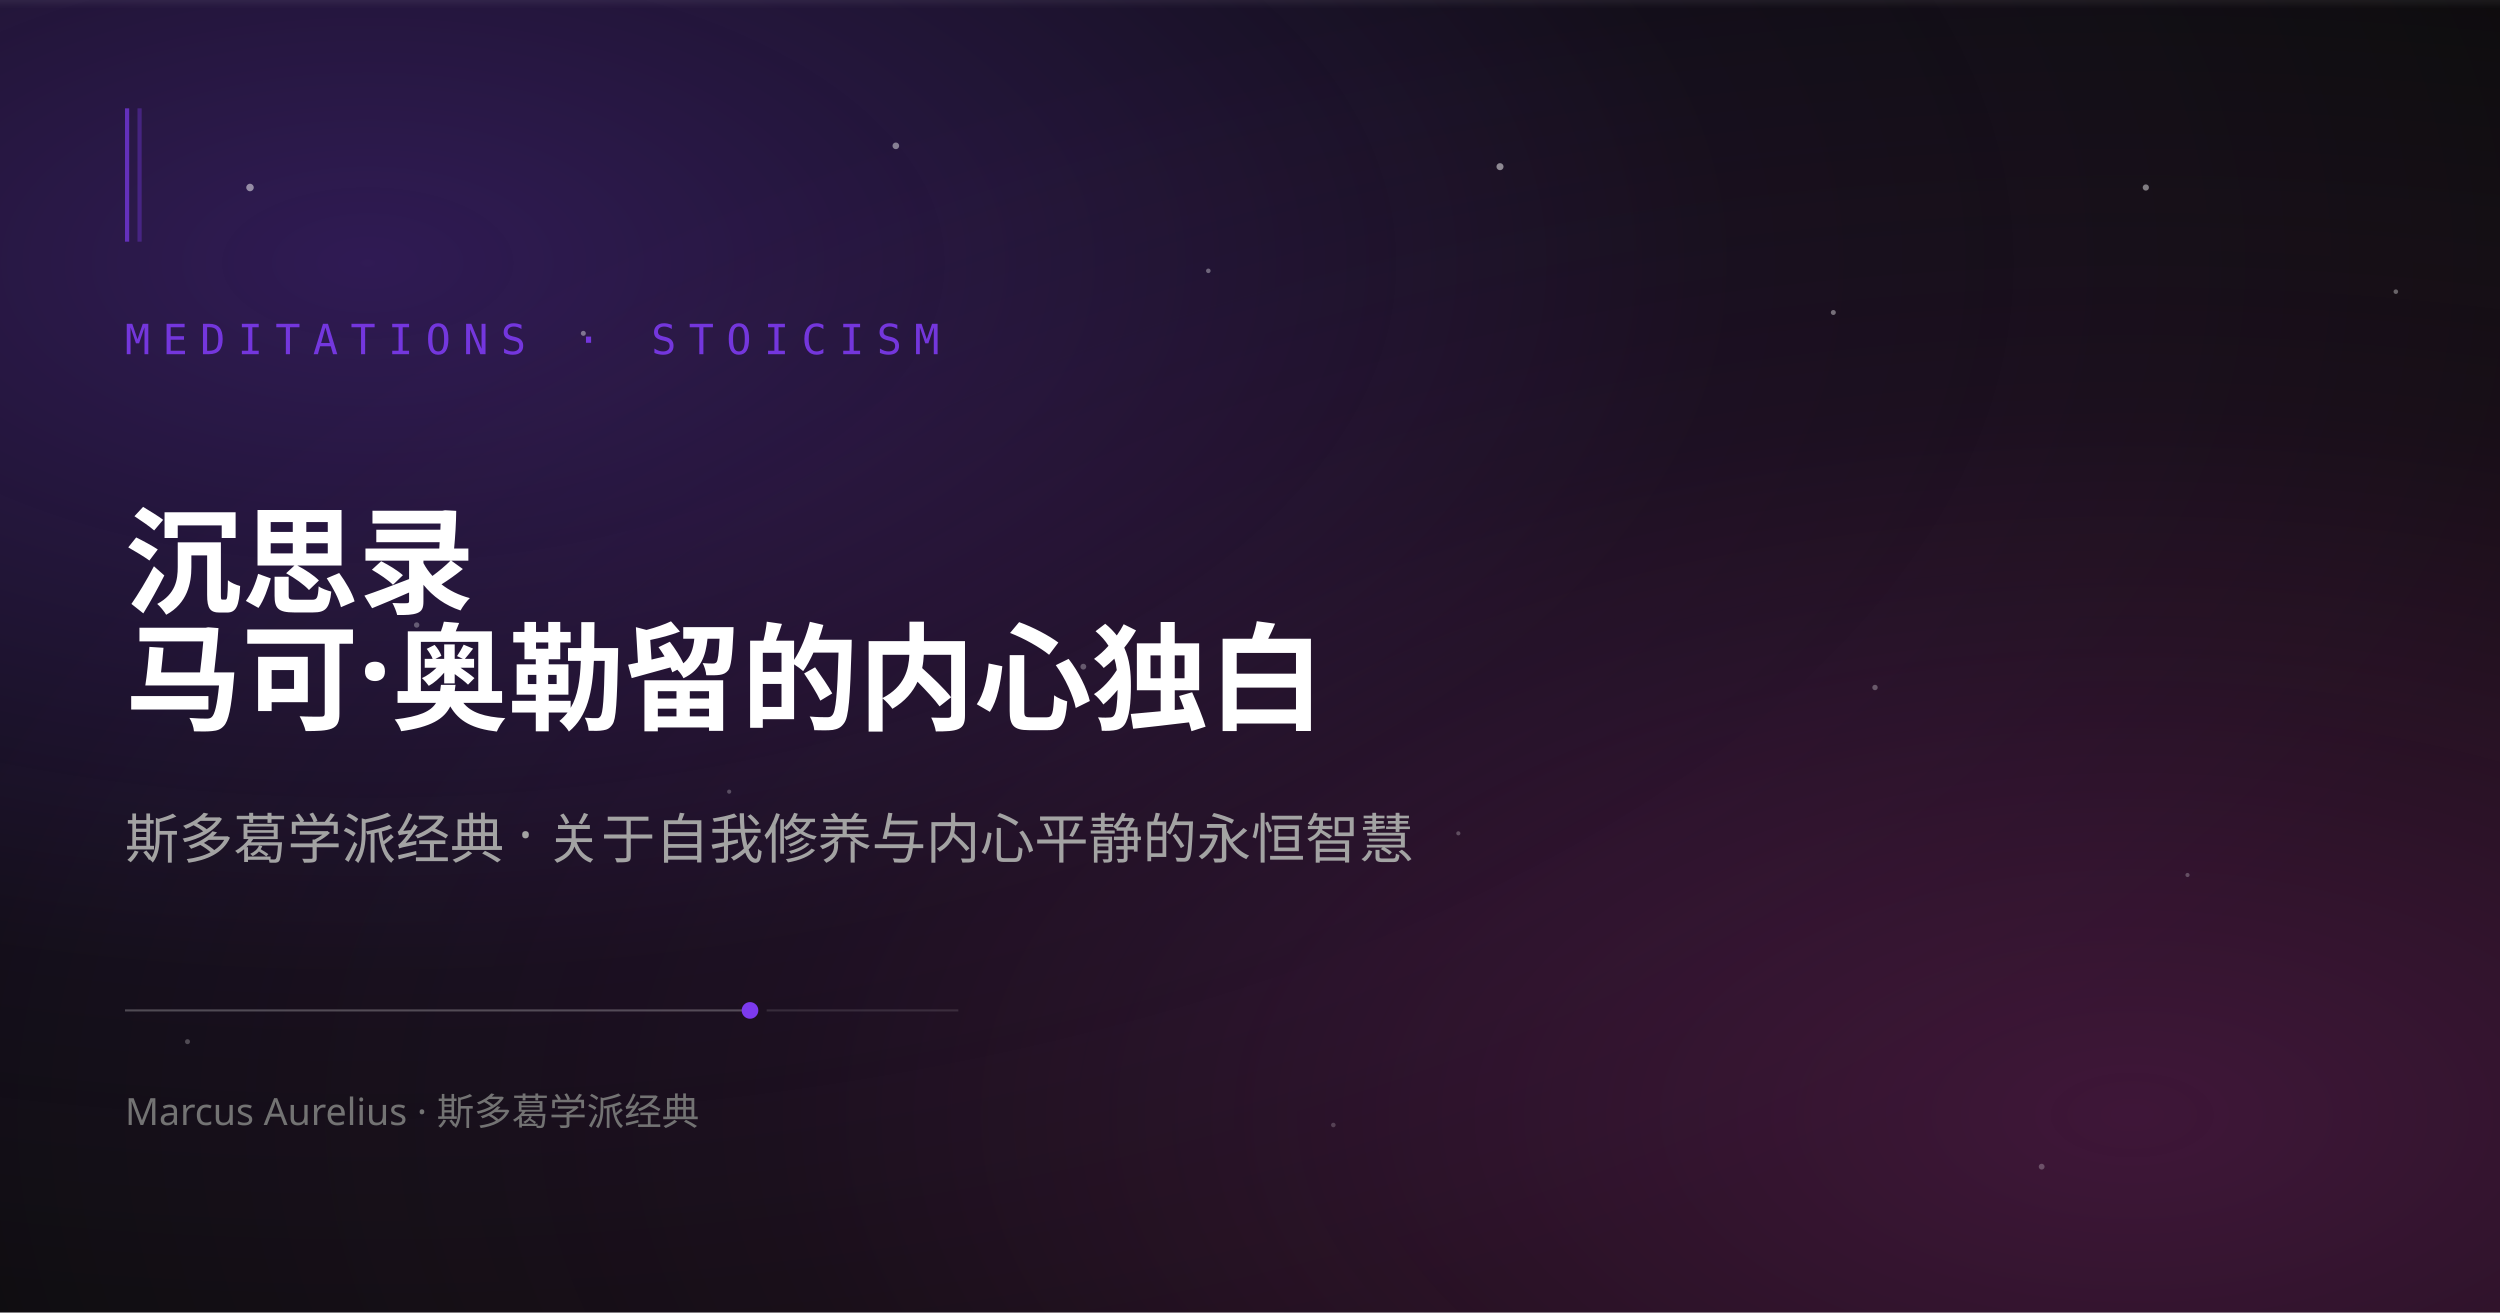
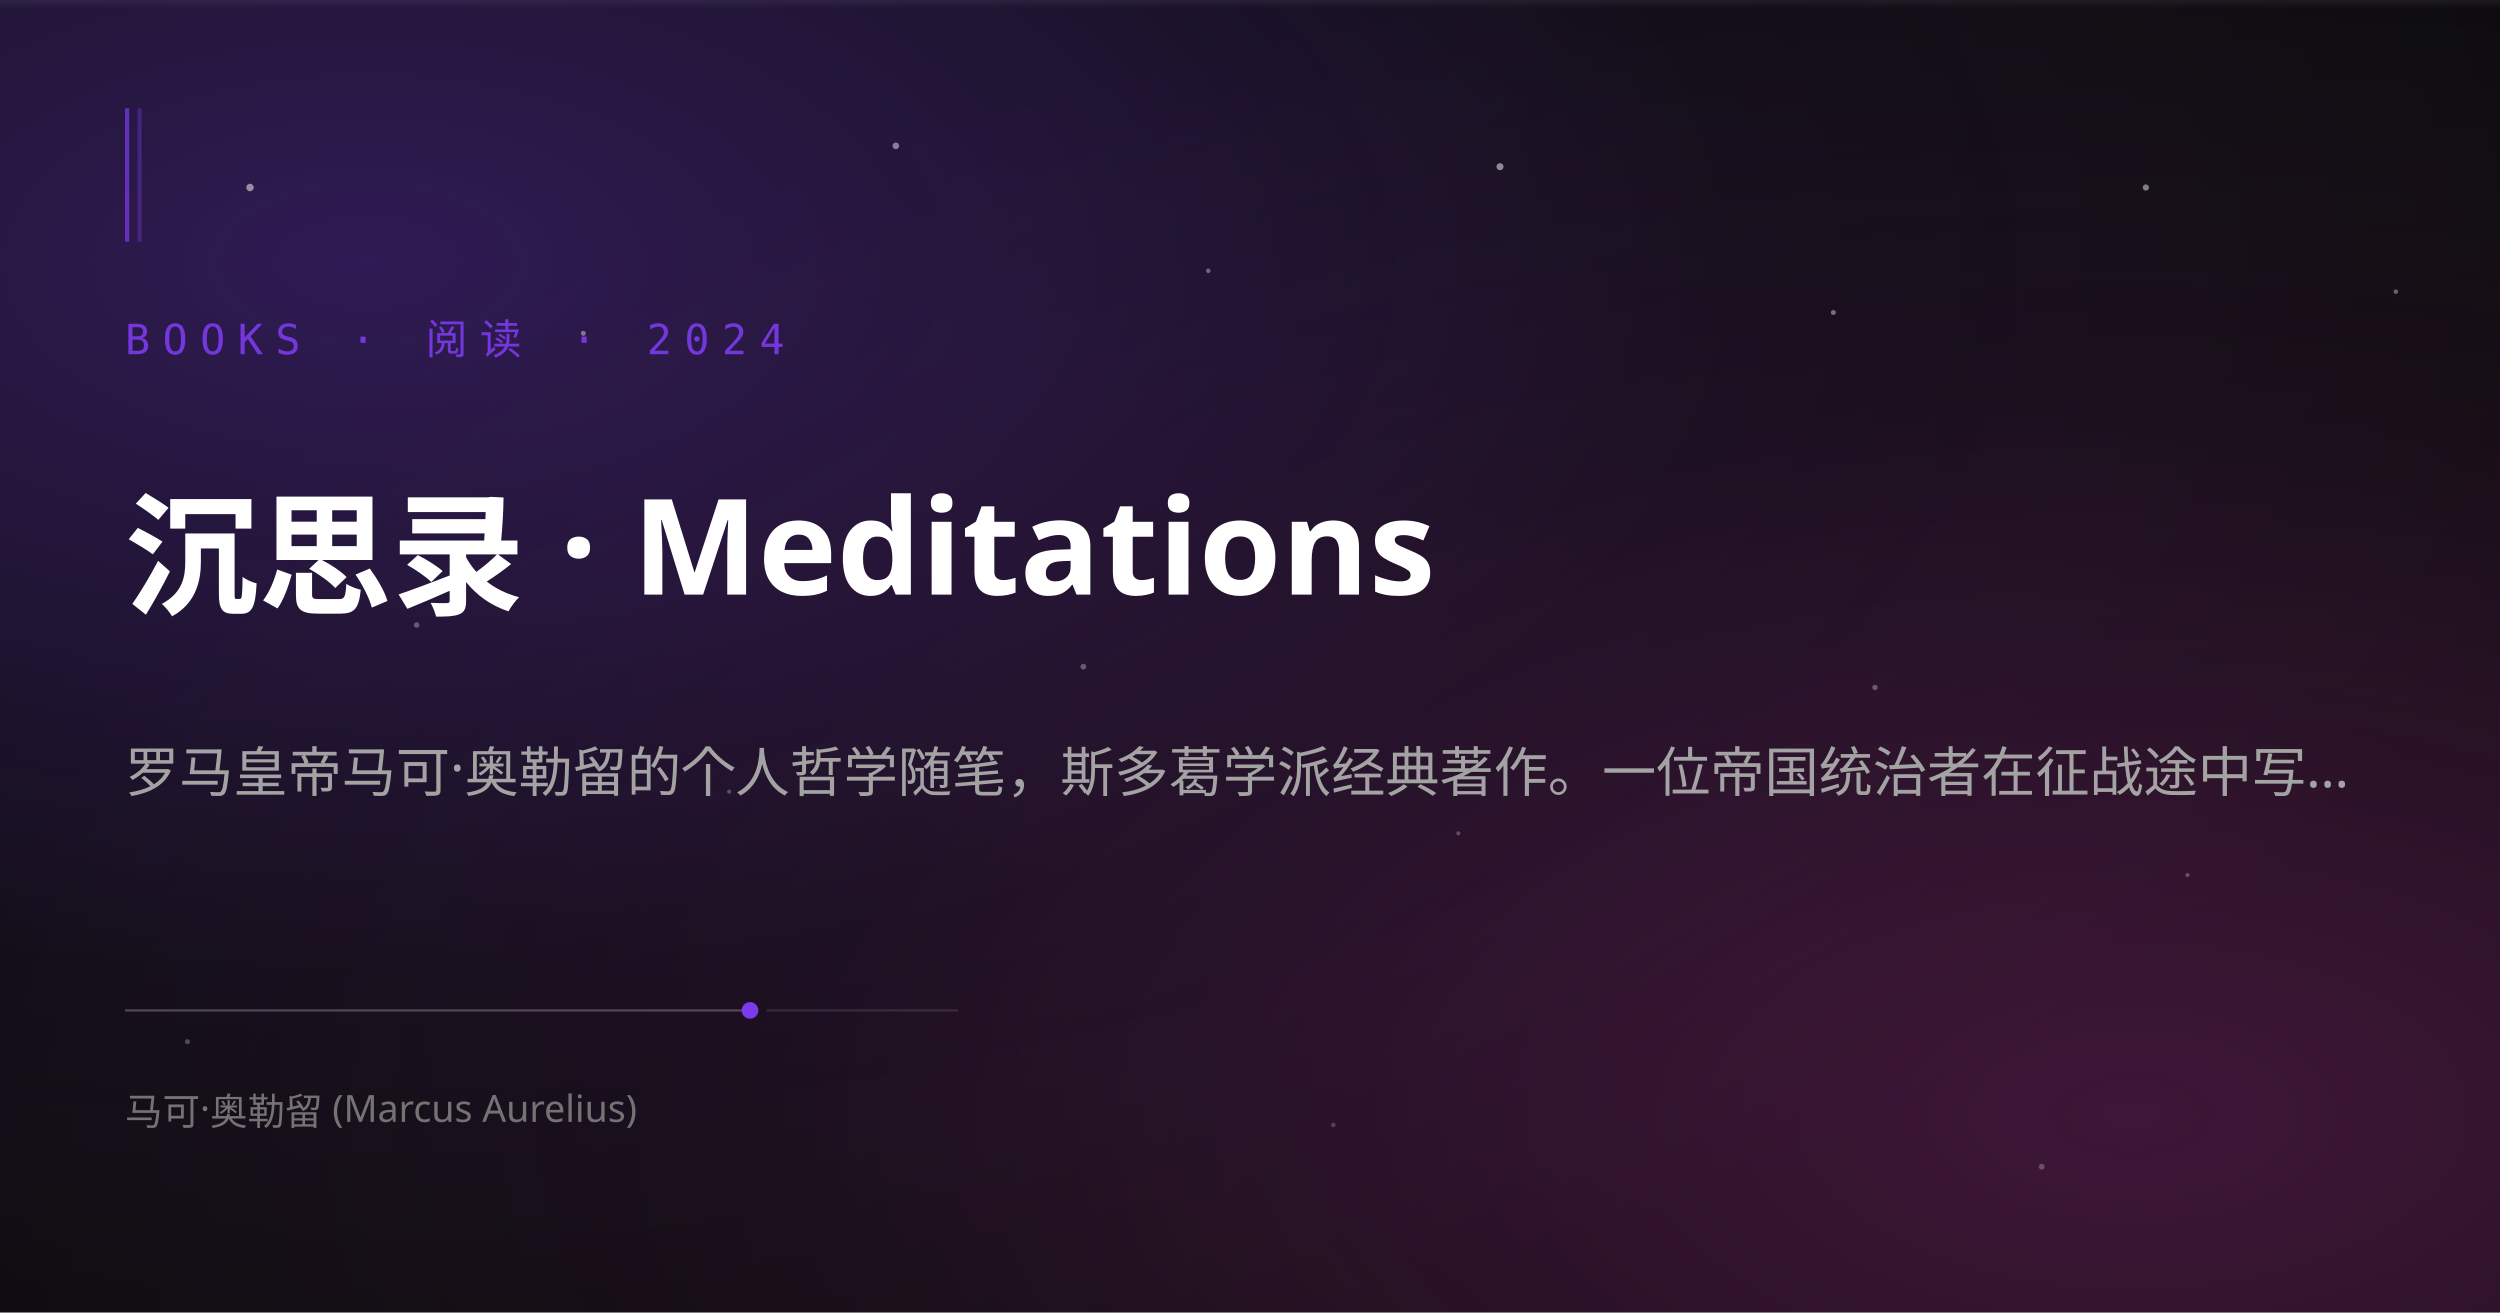
<svg xmlns="http://www.w3.org/2000/svg" width="1200" height="630" viewBox="0 0 1200 630">
  <defs>
    <radialGradient id="glow1" cx="0.15" cy="0.2" r="0.9">
      <stop offset="0%" stop-color="#7C3AED" stop-opacity="0.32" />
      <stop offset="60%" stop-color="#7C3AED" stop-opacity="0.06" />
      <stop offset="100%" stop-color="#7C3AED" stop-opacity="0" />
    </radialGradient>
    <radialGradient id="glow2" cx="0.85" cy="0.85" r="0.9">
      <stop offset="0%" stop-color="#F33BD6" stop-opacity="0.22" />
      <stop offset="60%" stop-color="#F33BD6" stop-opacity="0.05" />
      <stop offset="100%" stop-color="#F33BD6" stop-opacity="0" />
    </radialGradient>
    <linearGradient id="fade" x1="0" y1="0" x2="0" y2="1">
      <stop offset="0%" stop-color="#ffffff" stop-opacity="0.06" />
      <stop offset="100%" stop-color="#ffffff" stop-opacity="0" />
    </linearGradient>
  </defs>
  <rect width="1200" height="630" fill="#0c0c0c" />
  <rect width="1200" height="630" fill="url(#glow1)" />
  <rect width="1200" height="630" fill="url(#glow2)" />
  <g fill="#ffffff">
    <circle cx="120" cy="90" r="1.8" opacity="0.5" />
    <circle cx="280" cy="160" r="1.2" opacity="0.4" />
    <circle cx="430" cy="70" r="1.6" opacity="0.45" />
    <circle cx="580" cy="130" r="1.1" opacity="0.35" />
    <circle cx="720" cy="80" r="1.7" opacity="0.5" />
    <circle cx="880" cy="150" r="1.2" opacity="0.4" />
    <circle cx="1030" cy="90" r="1.5" opacity="0.45" />
    <circle cx="1150" cy="140" r="1.1" opacity="0.35" />
    <circle cx="200" cy="300" r="1.3" opacity="0.3" />
-     <circle cx="350" cy="380" r="1.0" opacity="0.25" />
+     <circle cx="350" cy="380" r="1" opacity="0.25" />
    <circle cx="520" cy="320" r="1.4" opacity="0.3" />
-     <circle cx="700" cy="400" r="1.0" opacity="0.25" />
+     <circle cx="700" cy="400" r="1" opacity="0.25" />
    <circle cx="900" cy="330" r="1.3" opacity="0.3" />
-     <circle cx="1050" cy="420" r="1.0" opacity="0.25" />
+     <circle cx="1050" cy="420" r="1" opacity="0.25" />
    <circle cx="90" cy="500" r="1.2" opacity="0.25" />
    <circle cx="640" cy="540" r="1.1" opacity="0.2" />
    <circle cx="980" cy="560" r="1.4" opacity="0.25" />
  </g>
  <rect width="1200" height="4" fill="url(#fade)" />
  <rect x="60" y="52" width="2" height="64" fill="#7C3AED" opacity="0.7" />
  <rect x="66" y="52" width="2" height="64" fill="#7C3AED" opacity="0.35" />
-   <text x="60" y="170" font-family="monospace" font-size="20" letter-spacing="6" fill="#7C3AED" opacity="0.9">MEDITATIONS · STOICISM</text>
-   <text x="60" y="290" font-family="Noto Serif SC" font-size="56" font-weight="bold" fill="#ffffff">沉思录</text>
-   <text x="60" y="346" font-family="Noto Serif SC" font-size="56" font-weight="bold" fill="#ffffff">马可·奥勒留的内心独白</text>
-   <text x="60" y="412" font-family="Noto Sans SC" font-size="26" fill="#a3a3a3">斯多葛学派经典 · 关于自我修养与内心平静的永恒智慧</text>
+   <text x="60" y="170" font-family="monospace" font-size="20" letter-spacing="6" fill="#7C3AED" opacity="0.9">BOOKS · 阅读 · 2024</text>
+   <text x="60" y="290" font-family="Noto Serif SC" font-size="64" font-weight="bold" fill="#ffffff">沉思录 · Meditations</text>
+   <text x="60" y="380" font-family="Noto Sans SC" font-size="26" fill="#a3a3a3">罗马皇帝马可·奥勒留的个人哲学随笔，斯多葛学派经典著作。一位帝国统治者在征战途中写…</text>
  <line x1="60" y1="485" x2="360" y2="485" stroke="#ffffff" stroke-opacity="0.25" stroke-width="1" />
  <circle cx="360" cy="485" r="4" fill="#7C3AED" />
  <line x1="368" y1="485" x2="460" y2="485" stroke="#ffffff" stroke-opacity="0.12" stroke-width="1" />
-   <text x="60" y="540" font-family="Noto Sans SC" font-size="18" fill="#737373">Marcus Aurelius · 斯多葛学派经典</text>
+   <text x="60" y="540" font-family="Noto Sans SC" font-size="18" fill="#737373">马可·奥勒留 (Marcus Aurelius)</text>
</svg>
